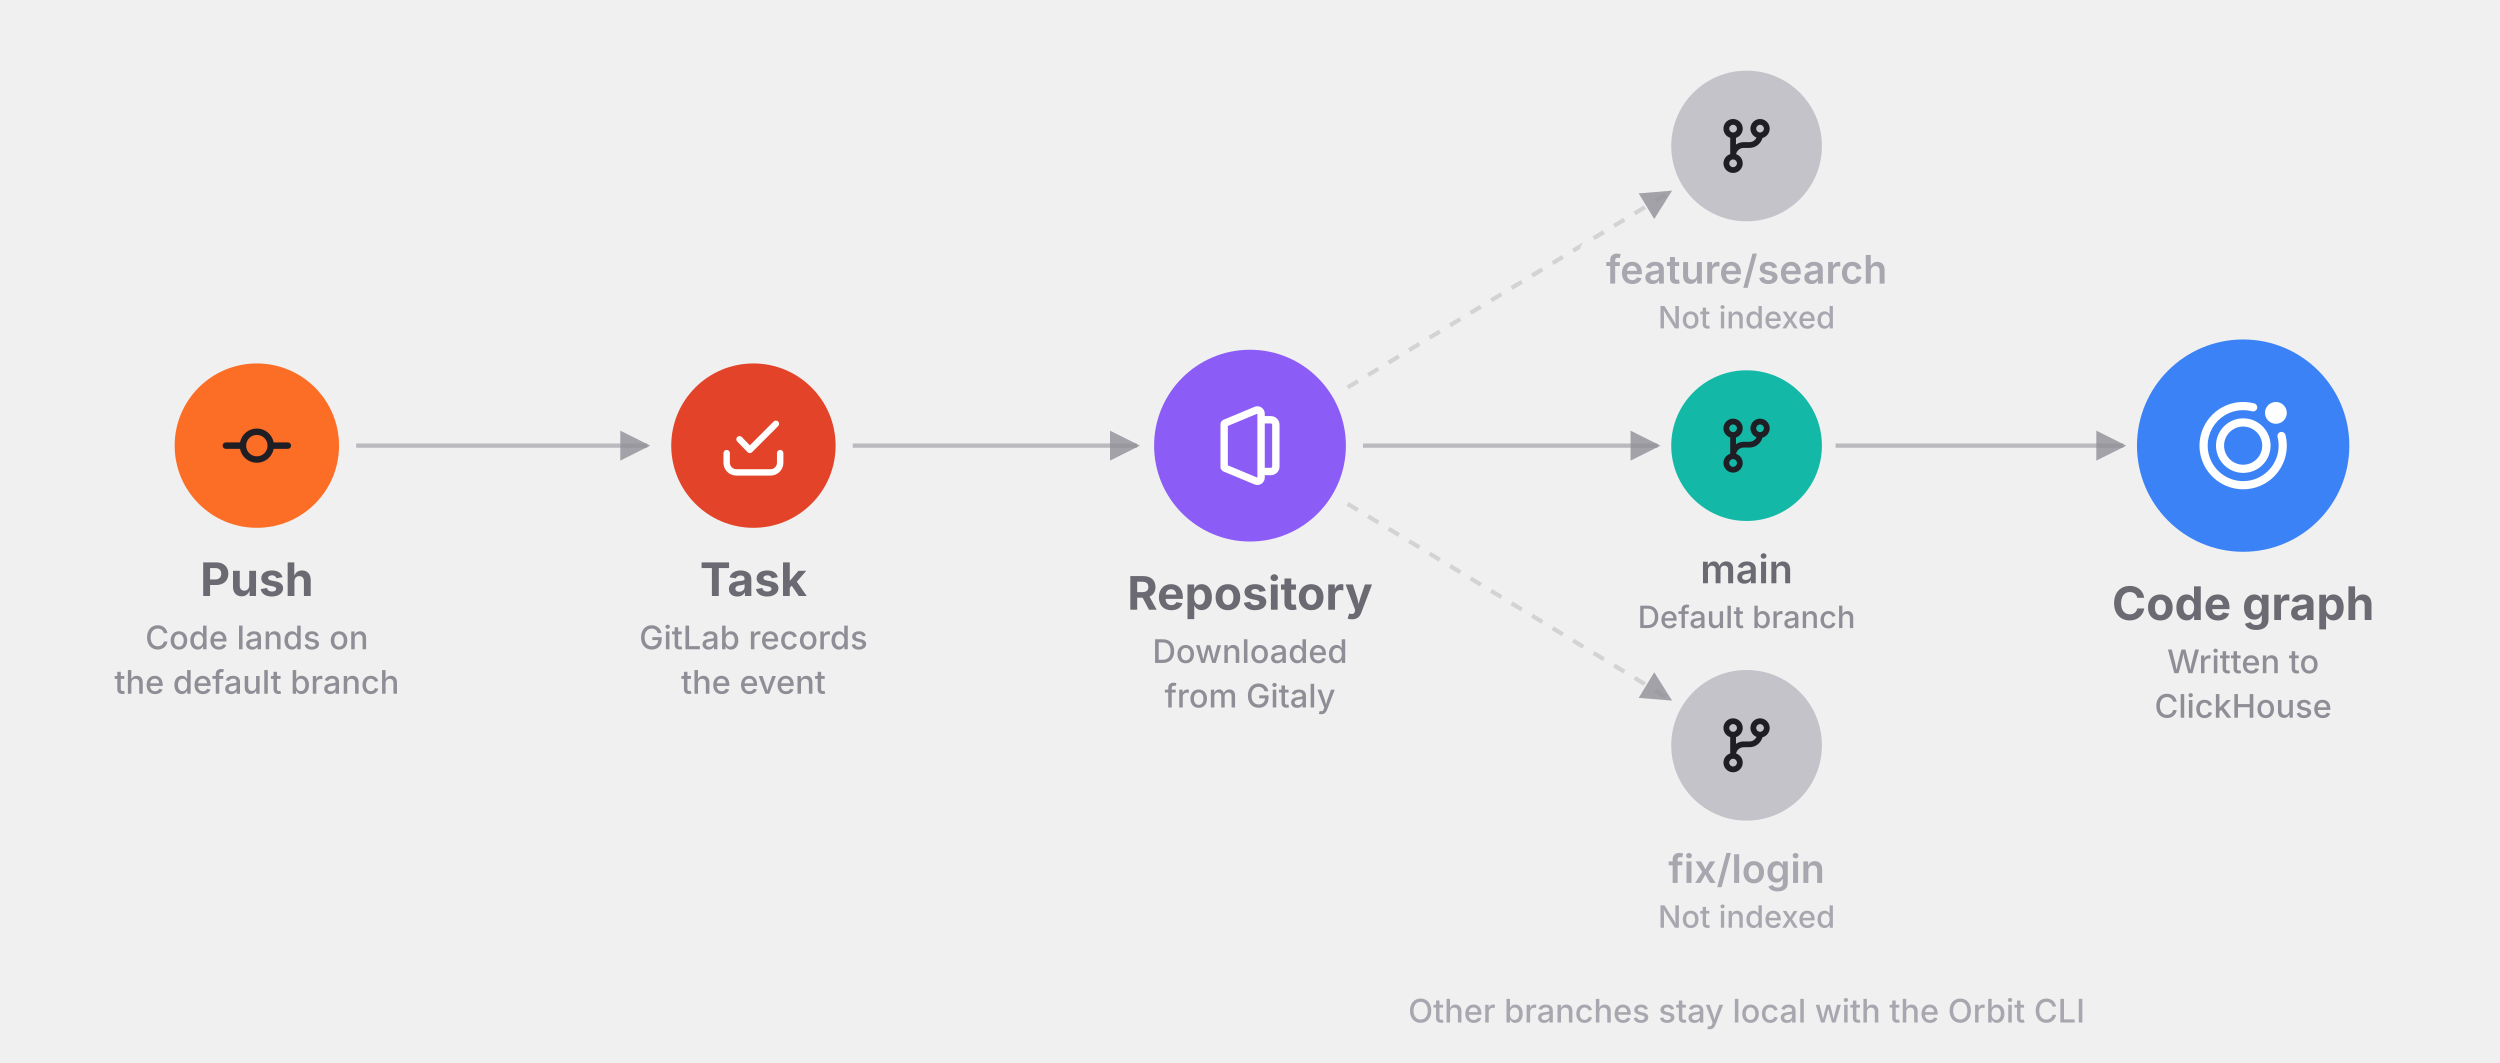
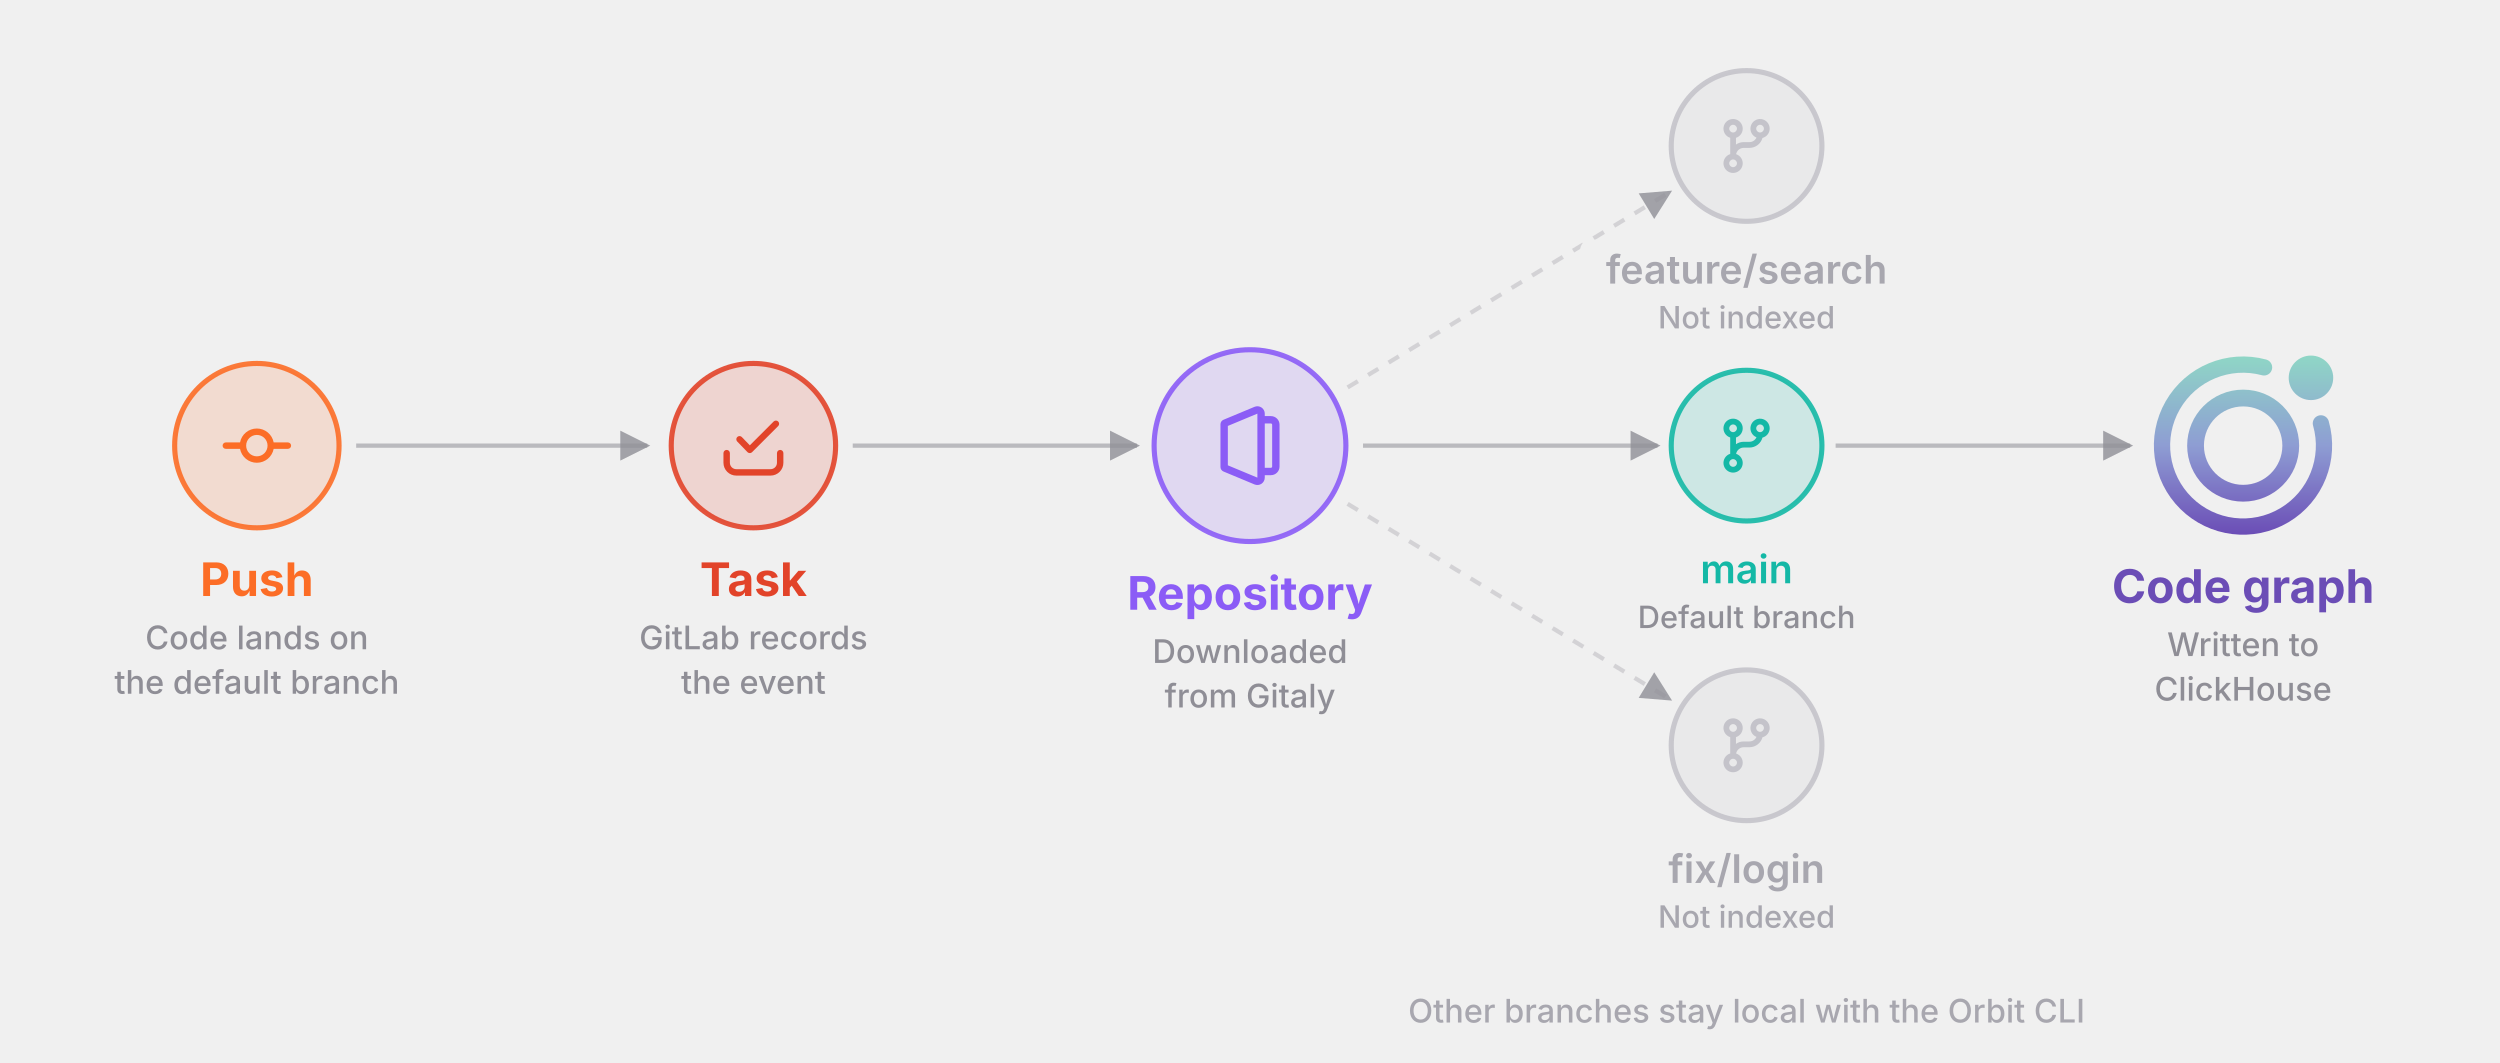
<svg xmlns="http://www.w3.org/2000/svg" viewBox="-150 -260 1460 620" width="720" height="306" font-family="'GitLab Sans', Inter, -apple-system, BlinkMacSystemFont, 'Segoe UI', Roboto, Arial, sans-serif">
  <defs>
+     <linearGradient id="logo" gradientUnits="userSpaceOnUse" x1="0" y1="-52" x2="0" y2="52">
+       <stop offset="0.0" stop-color="#8FD6C6" />
+       <stop offset="0.5" stop-color="#8E9DD3" />
+       <stop offset="1.0" stop-color="#6B4DB6" />
+     </linearGradient>
    <symbol viewBox="0 0 16 16" id="i-branch">
      <path fill-rule="evenodd" clip-rule="evenodd" d="M11.5 4.5a1 1 0 1 0 0-2 1 1 0 0 0 0 2zm2.5-1a2.501 2.501 0 0 1-1.872 2.42A3.502 3.502 0 0 1 8.75 8.5h-1.5a2 2 0 0 0-1.965 1.626 2.501 2.501 0 1 1-1.535-.011v-4.23a2.501 2.501 0 1 1 1.5 0v1.742a3.484 3.484 0 0 1 2-.627h1.5a2 2 0 0 0 1.823-1.177A2.5 2.5 0 1 1 14 3.5zm-8.5 9a1 1 0 1 1-2 0 1 1 0 0 1 2 0zm0-9a1 1 0 1 1-2 0 1 1 0 0 1 2 0z" />
    </symbol>
    <symbol viewBox="0 0 16 16" id="i-commit">
      <path fill-rule="evenodd" clip-rule="evenodd" d="M8 10.5a2.5 2.5 0 1 0 0-5 2.5 2.5 0 0 0 0 5zM8 12c1.953 0 3.579-1.4 3.93-3.25h3.32a.75.75 0 0 0 0-1.5h-3.32a4.001 4.001 0 0 0-7.86 0H.75a.75.75 0 0 0 0 1.5h3.32A4.001 4.001 0 0 0 8 12z" />
-     </symbol>
-     <symbol viewBox="0 0 16 16" id="i-orbit">
-       <path d="M4.938.61a8 8 0 0 1 5.113-.342.75.75 0 0 1-.385 1.449 6.502 6.502 0 0 0-6.297 10.845 6.5 6.5 0 0 0 10.939-6.133.75.75 0 1 1 1.455-.363A8 8 0 1 1 4.938.61zm2.634 2.409a5 5 0 1 1 .858 9.963 5 5 0 0 1-.858-9.963zm1.486 1.645a3.501 3.501 0 0 0-3.736 1.082 3.5 3.5 0 1 0 3.736-1.082zM14 0a2 2 0 1 1 0 4 2 2 0 0 1 0-4z" />
    </symbol>
    <symbol viewBox="0 0 16 16" id="i-project">
      <path fill-rule="evenodd" clip-rule="evenodd" d="M9.5 14.5l-6-2.5V4l6-2.5v13zm-6.885-1.244A1 1 0 0 1 2 12.333V3.667a1 1 0 0 1 .615-.923L8.923.115A1.5 1.5 0 0 1 11 1.5V2h1.25c.966 0 1.75.783 1.75 1.75v8.5A1.75 1.75 0 0 1 12.25 14H11v.5a1.5 1.5 0 0 1-2.077 1.385l-6.308-2.629zM11 12.5h1.25a.25.25 0 0 0 .25-.25v-8.5a.25.25 0 0 0-.25-.25H11v9z" />
    </symbol>
    <symbol viewBox="0 0 16 16" id="i-work-item-task">
      <path d="M14.25 9a.75.75 0 0 1 .75.75V12a3 3 0 0 1-3 3H4a3 3 0 0 1-3-3V9.75a.75.75 0 0 1 1.5 0V12A1.5 1.5 0 0 0 4 13.5h8a1.5 1.5 0 0 0 1.5-1.5V9.75a.75.75 0 0 1 .75-.75zm-1.474-6.682a.75.75 0 0 1 1.056 1.056l-.052.057-6.096 6.096a.751.751 0 0 1-.955.088l-.115-.096-2.403-2.484-.05-.057A.75.75 0 0 1 5.232 5.94l.056.052 1.873 1.935L12.72 2.37l.056-.052z" />
    </symbol>
    <marker id="arrow" viewBox="0 0 10 10" refX="9" refY="5" markerWidth="7" markerHeight="7" orient="auto-start-reverse">
      <path d="M0,0 L10,5 L0,10 z" fill="#8f8e96" fill-opacity="0.8" />
    </marker>
    <mask id="knockout" maskUnits="userSpaceOnUse" x="-150" y="-260" width="1460" height="620">
      <rect x="-150" y="-260" width="1460" height="620" fill="white" />
      <rect x="837.24" y="54.75" width="65.52" height="34.5" rx="6" fill="black" />
      <rect x="792.44" y="86.5" width="155.12" height="27.0" rx="6" fill="black" />
      <rect x="772.84" y="-120.25" width="194.32" height="34.5" rx="6" fill="black" />
      <rect x="807.56" y="-88.5" width="124.88" height="27.0" rx="6" fill="black" />
      <rect x="805.04" y="229.75" width="129.92" height="34.5" rx="6" fill="black" />
      <rect x="807.56" y="261.5" width="124.88" height="27.0" rx="6" fill="black" />
      <rect x="-37.24" y="57.75" width="74.48" height="40.5" rx="6" fill="black" />
      <rect x="-76.16" y="97.75" width="152.32" height="28.5" rx="6" fill="black" />
      <rect x="-102.76" y="123.75" width="205.52" height="28.5" rx="6" fill="black" />
      <rect x="252.76" y="57.75" width="74.48" height="40.5" rx="6" fill="black" />
      <rect x="208.52" y="97.75" width="162.96" height="28.5" rx="6" fill="black" />
      <rect x="235.12" y="123.75" width="109.76" height="28.5" rx="6" fill="black" />
      <rect x="497.4" y="65.75" width="165.2" height="40.5" rx="6" fill="black" />
      <rect x="519.8" y="105.75" width="120.4" height="28.5" rx="6" fill="black" />
      <rect x="514.48" y="131.75" width="131.04" height="28.5" rx="6" fill="black" />
-       <rect x="1077.4" y="71.75" width="165.2" height="40.5" rx="6" fill="black" />
-       <rect x="1099.8" y="111.75" width="120.4" height="28.5" rx="6" fill="black" />
-       <rect x="1099.8" y="137.75" width="120.4" height="28.5" rx="6" fill="black" />
+       <rect x="1077.4" y="61.75" width="165.2" height="40.5" rx="6" fill="black" />
+       <rect x="1099.8" y="101.75" width="120.4" height="28.5" rx="6" fill="black" />
+       <rect x="1099.8" y="127.75" width="120.4" height="28.5" rx="6" fill="black" />
    </mask>
  </defs>
  <g mask="url(#knockout)">
    <path d="M58,0 L228,0" fill="none" stroke="#8f8e96" stroke-opacity="0.55" stroke-width="2.5" marker-end="url(#arrow)" />
    <path d="M348,0 L514,0" fill="none" stroke="#8f8e96" stroke-opacity="0.55" stroke-width="2.5" marker-end="url(#arrow)" />
    <path d="M646,0 L818,0" fill="none" stroke="#8f8e96" stroke-opacity="0.55" stroke-width="2.5" marker-end="url(#arrow)" />
-     <path d="M922,0 L1090,0" fill="none" stroke="#8f8e96" stroke-opacity="0.55" stroke-width="2.5" marker-end="url(#arrow)" />
+     <path d="M922,0 L1094,0" fill="none" stroke="#8f8e96" stroke-opacity="0.55" stroke-width="2.5" marker-end="url(#arrow)" />
    <path d="M637,-34 L825,-148" fill="none" stroke="#8f8e96" stroke-opacity="0.3" stroke-width="2.5" stroke-dasharray="7 7" marker-end="url(#arrow)" />
    <path d="M637,34 L825,148" fill="none" stroke="#8f8e96" stroke-opacity="0.3" stroke-width="2.5" stroke-dasharray="7 7" marker-end="url(#arrow)" />
  </g>
-   <circle cx="870" cy="0" r="44" fill="#14B8A6" />
-   <use href="#i-branch" x="852.0" y="-18.0" width="36" height="36" style="fill:#1f1e24" />
-   <circle cx="870" cy="-175" r="44" fill="#c4c3ca" />
-   <use href="#i-branch" x="852.0" y="-193.0" width="36" height="36" style="fill:#1f1e24" />
-   <circle cx="870" cy="175" r="44" fill="#c4c3ca" />
-   <use href="#i-branch" x="852.0" y="157.0" width="36" height="36" style="fill:#1f1e24" />
-   <circle cx="0" cy="0" r="48" fill="#FC6D26" />
-   <use href="#i-commit" x="-20.0" y="-20.0" width="40" height="40" style="fill:#1f1e24" />
-   <circle cx="290" cy="0" r="48" fill="#E24329" />
-   <use href="#i-work-item-task" x="270.0" y="-20.0" width="40" height="40" style="fill:#ffffff" />
-   <circle cx="580" cy="0" r="56" fill="#8B5CF6" />
-   <use href="#i-project" x="557.0" y="-23.0" width="46" height="46" style="fill:#ffffff" />
-   <circle cx="1160" cy="0" r="62" fill="#3B82F6" />
-   <use href="#i-orbit" x="1134.5" y="-25.5" width="51" height="51" style="fill:#ffffff" />
-   <text x="870" y="72" font-size="23" font-weight="600" fill="#6b6a72" text-anchor="middle" dominant-baseline="central">main</text>
+   <circle cx="870" cy="0" r="44" fill="#14B8A6" fill-opacity="0.16" stroke="#14B8A6" stroke-opacity="0.9" stroke-width="3" />
+   <use href="#i-branch" x="852.0" y="-18.0" width="36" height="36" style="fill:#14B8A6" />
+   <circle cx="870" cy="-175" r="44" fill="#c4c3ca" fill-opacity="0.16" stroke="#c4c3ca" stroke-opacity="0.9" stroke-width="3" />
+   <use href="#i-branch" x="852.0" y="-193.0" width="36" height="36" style="fill:#c4c3ca" />
+   <circle cx="870" cy="175" r="44" fill="#c4c3ca" fill-opacity="0.16" stroke="#c4c3ca" stroke-opacity="0.9" stroke-width="3" />
+   <use href="#i-branch" x="852.0" y="157.0" width="36" height="36" style="fill:#c4c3ca" />
+   <circle cx="0" cy="0" r="48" fill="#FC6D26" fill-opacity="0.16" stroke="#FC6D26" stroke-opacity="0.9" stroke-width="3" />
+   <use href="#i-commit" x="-20.0" y="-20.0" width="40" height="40" style="fill:#FC6D26" />
+   <circle cx="290" cy="0" r="48" fill="#E24329" fill-opacity="0.16" stroke="#E24329" stroke-opacity="0.9" stroke-width="3" />
+   <use href="#i-work-item-task" x="270.0" y="-20.0" width="40" height="40" style="fill:#E24329" />
+   <circle cx="580" cy="0" r="56" fill="#8B5CF6" fill-opacity="0.16" stroke="#8B5CF6" stroke-opacity="0.9" stroke-width="3" />
+   <use href="#i-project" x="557.0" y="-23.0" width="46" height="46" style="fill:#8B5CF6" />
+   <circle cx="1160" cy="0" r="27.8" fill="none" stroke="url(#logo)" stroke-width="9.8" />
+   <path d="M1205.4,-13.0 A47.3,47.3 0 1 1 1172.2,-45.7" fill="none" stroke="url(#logo)" stroke-width="9.5" stroke-linecap="round" />
+   <circle cx="1199.6" cy="-39.6" r="13.0" fill="url(#logo)" />
+   <text x="870" y="72" font-size="23" font-weight="600" fill="#14B8A6" text-anchor="middle" dominant-baseline="central">main</text>
  <text x="870" y="100" font-size="18" font-weight="450" fill="#8f8e96" text-anchor="middle" dominant-baseline="central">Default branch</text>
  <text x="870" y="-103" font-size="23" font-weight="600" fill="#a8a7af" text-anchor="middle" dominant-baseline="central">feature/search</text>
  <text x="870" y="-75" font-size="18" font-weight="450" fill="#a8a7af" text-anchor="middle" dominant-baseline="central">Not indexed</text>
  <text x="870" y="247" font-size="23" font-weight="600" fill="#a8a7af" text-anchor="middle" dominant-baseline="central">fix/login</text>
  <text x="870" y="275" font-size="18" font-weight="450" fill="#a8a7af" text-anchor="middle" dominant-baseline="central">Not indexed</text>
-   <text x="0" y="78" font-size="27" font-weight="650" fill="#6b6a72" text-anchor="middle" dominant-baseline="central">Push</text>
+   <text x="0" y="78" font-size="27" font-weight="650" fill="#FC6D26" text-anchor="middle" dominant-baseline="central">Push</text>
  <text x="0" y="112" font-size="19" font-weight="450" fill="#8f8e96" text-anchor="middle" dominant-baseline="central">Code lands on</text>
  <text x="0" y="138" font-size="19" font-weight="450" fill="#8f8e96" text-anchor="middle" dominant-baseline="central">the default branch</text>
-   <text x="290" y="78" font-size="27" font-weight="650" fill="#6b6a72" text-anchor="middle" dominant-baseline="central">Task</text>
+   <text x="290" y="78" font-size="27" font-weight="650" fill="#E24329" text-anchor="middle" dominant-baseline="central">Task</text>
  <text x="290" y="112" font-size="19" font-weight="450" fill="#8f8e96" text-anchor="middle" dominant-baseline="central">GitLab records</text>
  <text x="290" y="138" font-size="19" font-weight="450" fill="#8f8e96" text-anchor="middle" dominant-baseline="central">the event</text>
-   <text x="580" y="86" font-size="27" font-weight="650" fill="#6b6a72" text-anchor="middle" dominant-baseline="central">Repository</text>
+   <text x="580" y="86" font-size="27" font-weight="650" fill="#8B5CF6" text-anchor="middle" dominant-baseline="central">Repository</text>
  <text x="580" y="120" font-size="19" font-weight="450" fill="#8f8e96" text-anchor="middle" dominant-baseline="central">Downloaded</text>
  <text x="580" y="146" font-size="19" font-weight="450" fill="#8f8e96" text-anchor="middle" dominant-baseline="central">from Gitaly</text>
-   <text x="1160" y="92" font-size="27" font-weight="650" fill="#6b6a72" text-anchor="middle" dominant-baseline="central">Code graph</text>
-   <text x="1160" y="126" font-size="19" font-weight="450" fill="#8f8e96" text-anchor="middle" dominant-baseline="central">Written to</text>
-   <text x="1160" y="152" font-size="19" font-weight="450" fill="#8f8e96" text-anchor="middle" dominant-baseline="central">ClickHouse</text>
+   <text x="1160" y="82" font-size="27" font-weight="650" fill="#6B4DB6" text-anchor="middle" dominant-baseline="central">Code graph</text>
+   <text x="1160" y="116" font-size="19" font-weight="450" fill="#8f8e96" text-anchor="middle" dominant-baseline="central">Written to</text>
+   <text x="1160" y="142" font-size="19" font-weight="450" fill="#8f8e96" text-anchor="middle" dominant-baseline="central">ClickHouse</text>
  <text x="870" y="330" font-size="19" font-weight="450" fill="#a8a7af" text-anchor="middle" dominant-baseline="central">Other branches stay local with the Orbit CLI</text>
</svg>
